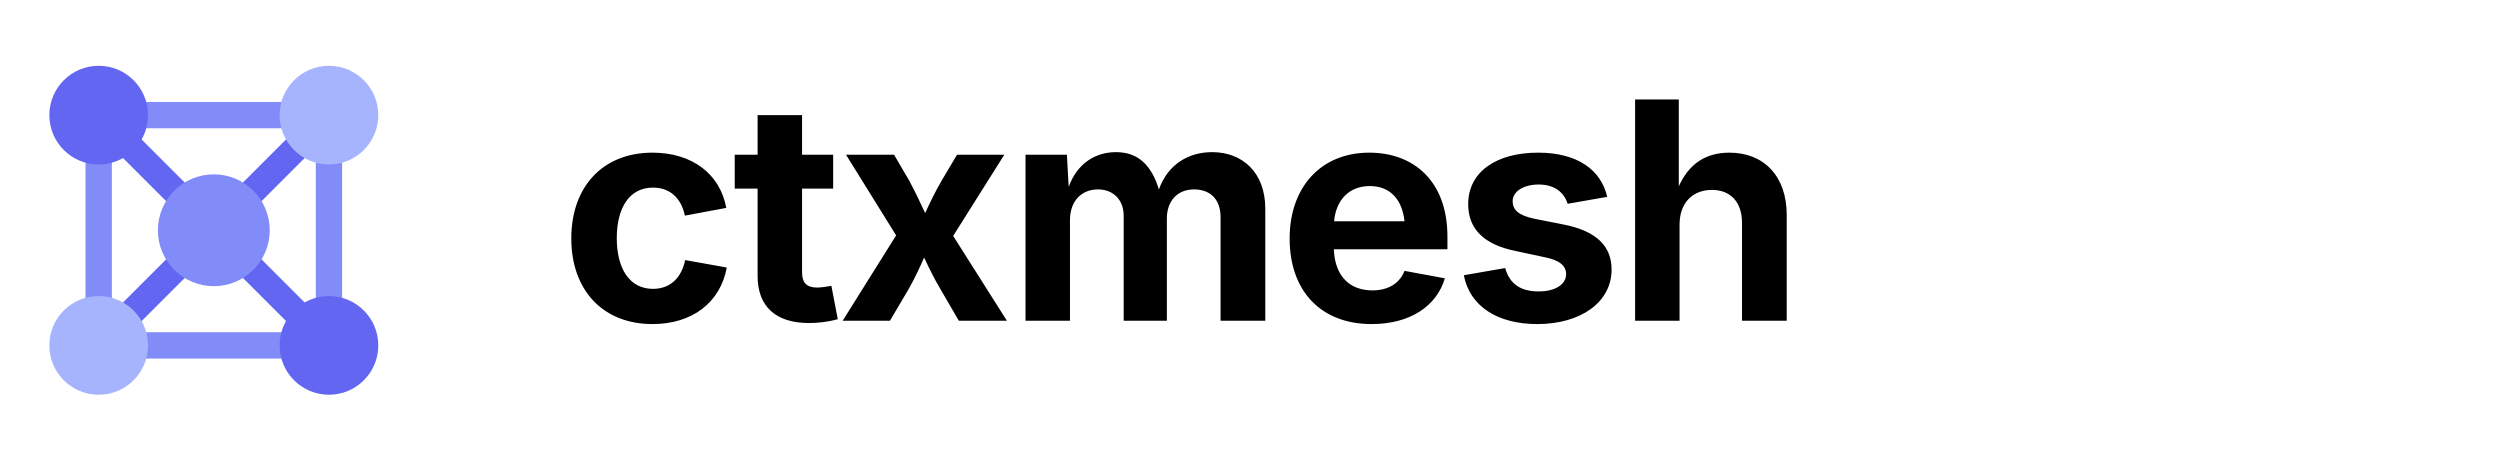
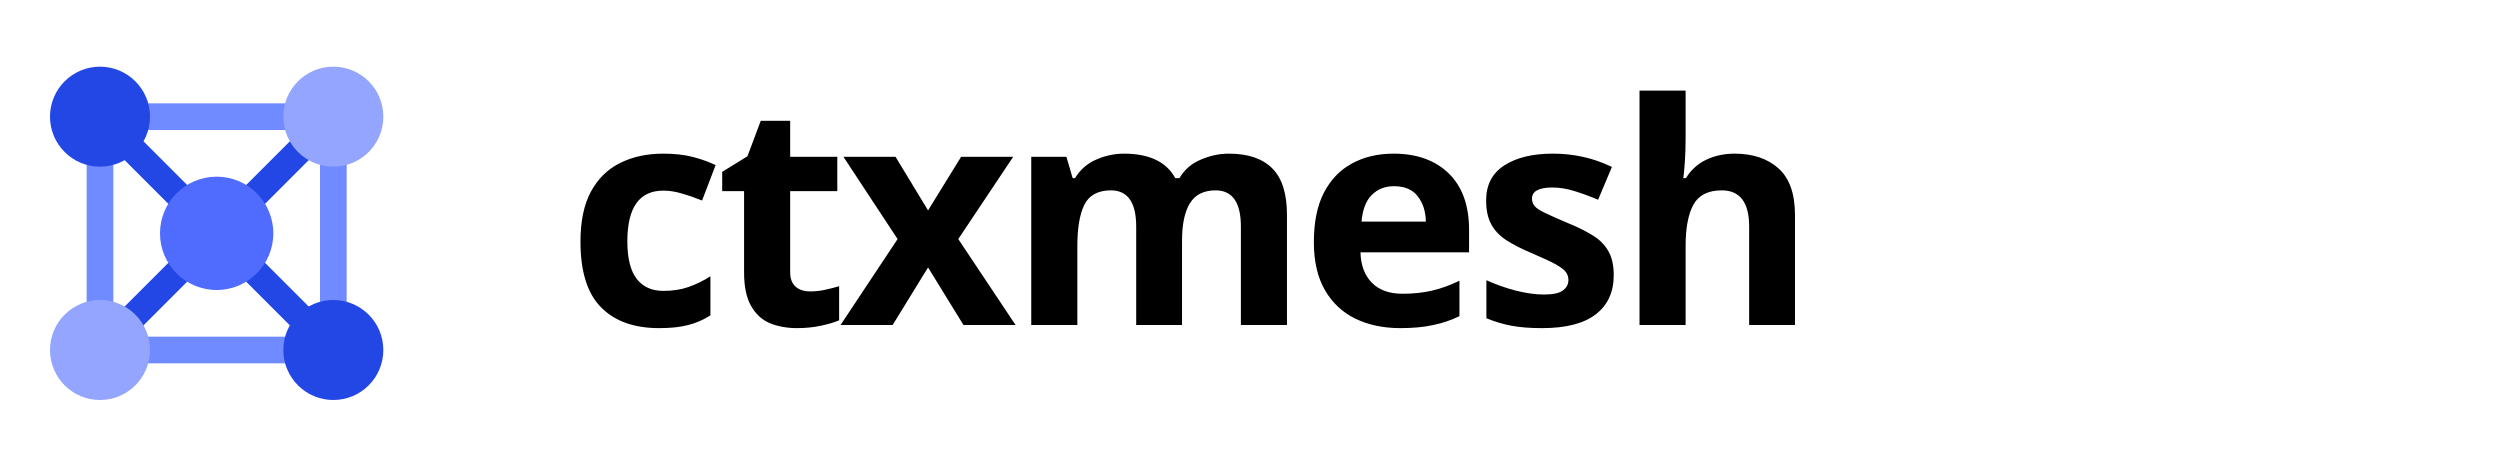
- <svg xmlns="http://www.w3.org/2000/svg" width="152" height="28" viewBox="0 0 152 28" fill="none" role="img" aria-label="ctxmesh">
+ <svg xmlns="http://www.w3.org/2000/svg" width="150" height="28" viewBox="0 0 150 28" fill="none" role="img" aria-label="ctxmesh">
  <g>
-     <line x1="6" y1="7" x2="20" y2="7" stroke="#818cf8" stroke-width="1.6" />
-     <line x1="6" y1="21" x2="20" y2="21" stroke="#818cf8" stroke-width="1.6" />
-     <line x1="6" y1="7" x2="6" y2="21" stroke="#818cf8" stroke-width="1.6" />
-     <line x1="20" y1="7" x2="20" y2="21" stroke="#818cf8" stroke-width="1.6" />
-     <line x1="6" y1="7" x2="20" y2="21" stroke="#6366f1" stroke-width="1.6" />
-     <line x1="20" y1="7" x2="6" y2="21" stroke="#6366f1" stroke-width="1.6" />
-     <circle cx="6" cy="7" r="3" fill="#6366f1" />
-     <circle cx="20" cy="7" r="3" fill="#a5b4fc" />
-     <circle cx="6" cy="21" r="3" fill="#a5b4fc" />
-     <circle cx="20" cy="21" r="3" fill="#6366f1" />
-     <circle cx="13" cy="14" r="3.4" fill="#818cf8" />
+     <line x1="6" y1="7" x2="20" y2="7" stroke="#6f8bff" stroke-width="1.6" />
+     <line x1="6" y1="21" x2="20" y2="21" stroke="#6f8bff" stroke-width="1.6" />
+     <line x1="6" y1="7" x2="6" y2="21" stroke="#6f8bff" stroke-width="1.6" />
+     <line x1="20" y1="7" x2="20" y2="21" stroke="#6f8bff" stroke-width="1.6" />
+     <line x1="6" y1="7" x2="20" y2="21" stroke="#2347e5" stroke-width="1.6" />
+     <line x1="20" y1="7" x2="6" y2="21" stroke="#2347e5" stroke-width="1.6" />
+     <circle cx="6" cy="7" r="3" fill="#2347e5" />
+     <circle cx="20" cy="7" r="3" fill="#93a5ff" />
+     <circle cx="6" cy="21" r="3" fill="#93a5ff" />
+     <circle cx="20" cy="21" r="3" fill="#2347e5" />
+     <circle cx="13" cy="14" r="3.4" fill="#4f6cff" />
  </g>
-   <text x="34" y="19.5" font-family="Inter, ui-sans-serif, system-ui, sans-serif" font-weight="700" font-size="18.5" letter-spacing="-0.4" fill="currentColor">ctxmesh</text>
+   <text x="34" y="19.5" font-family="'Space Grotesk', ui-sans-serif, system-ui, sans-serif" font-weight="600" font-size="18.5" letter-spacing="-0.6" fill="currentColor">ctxmesh</text>
</svg>
